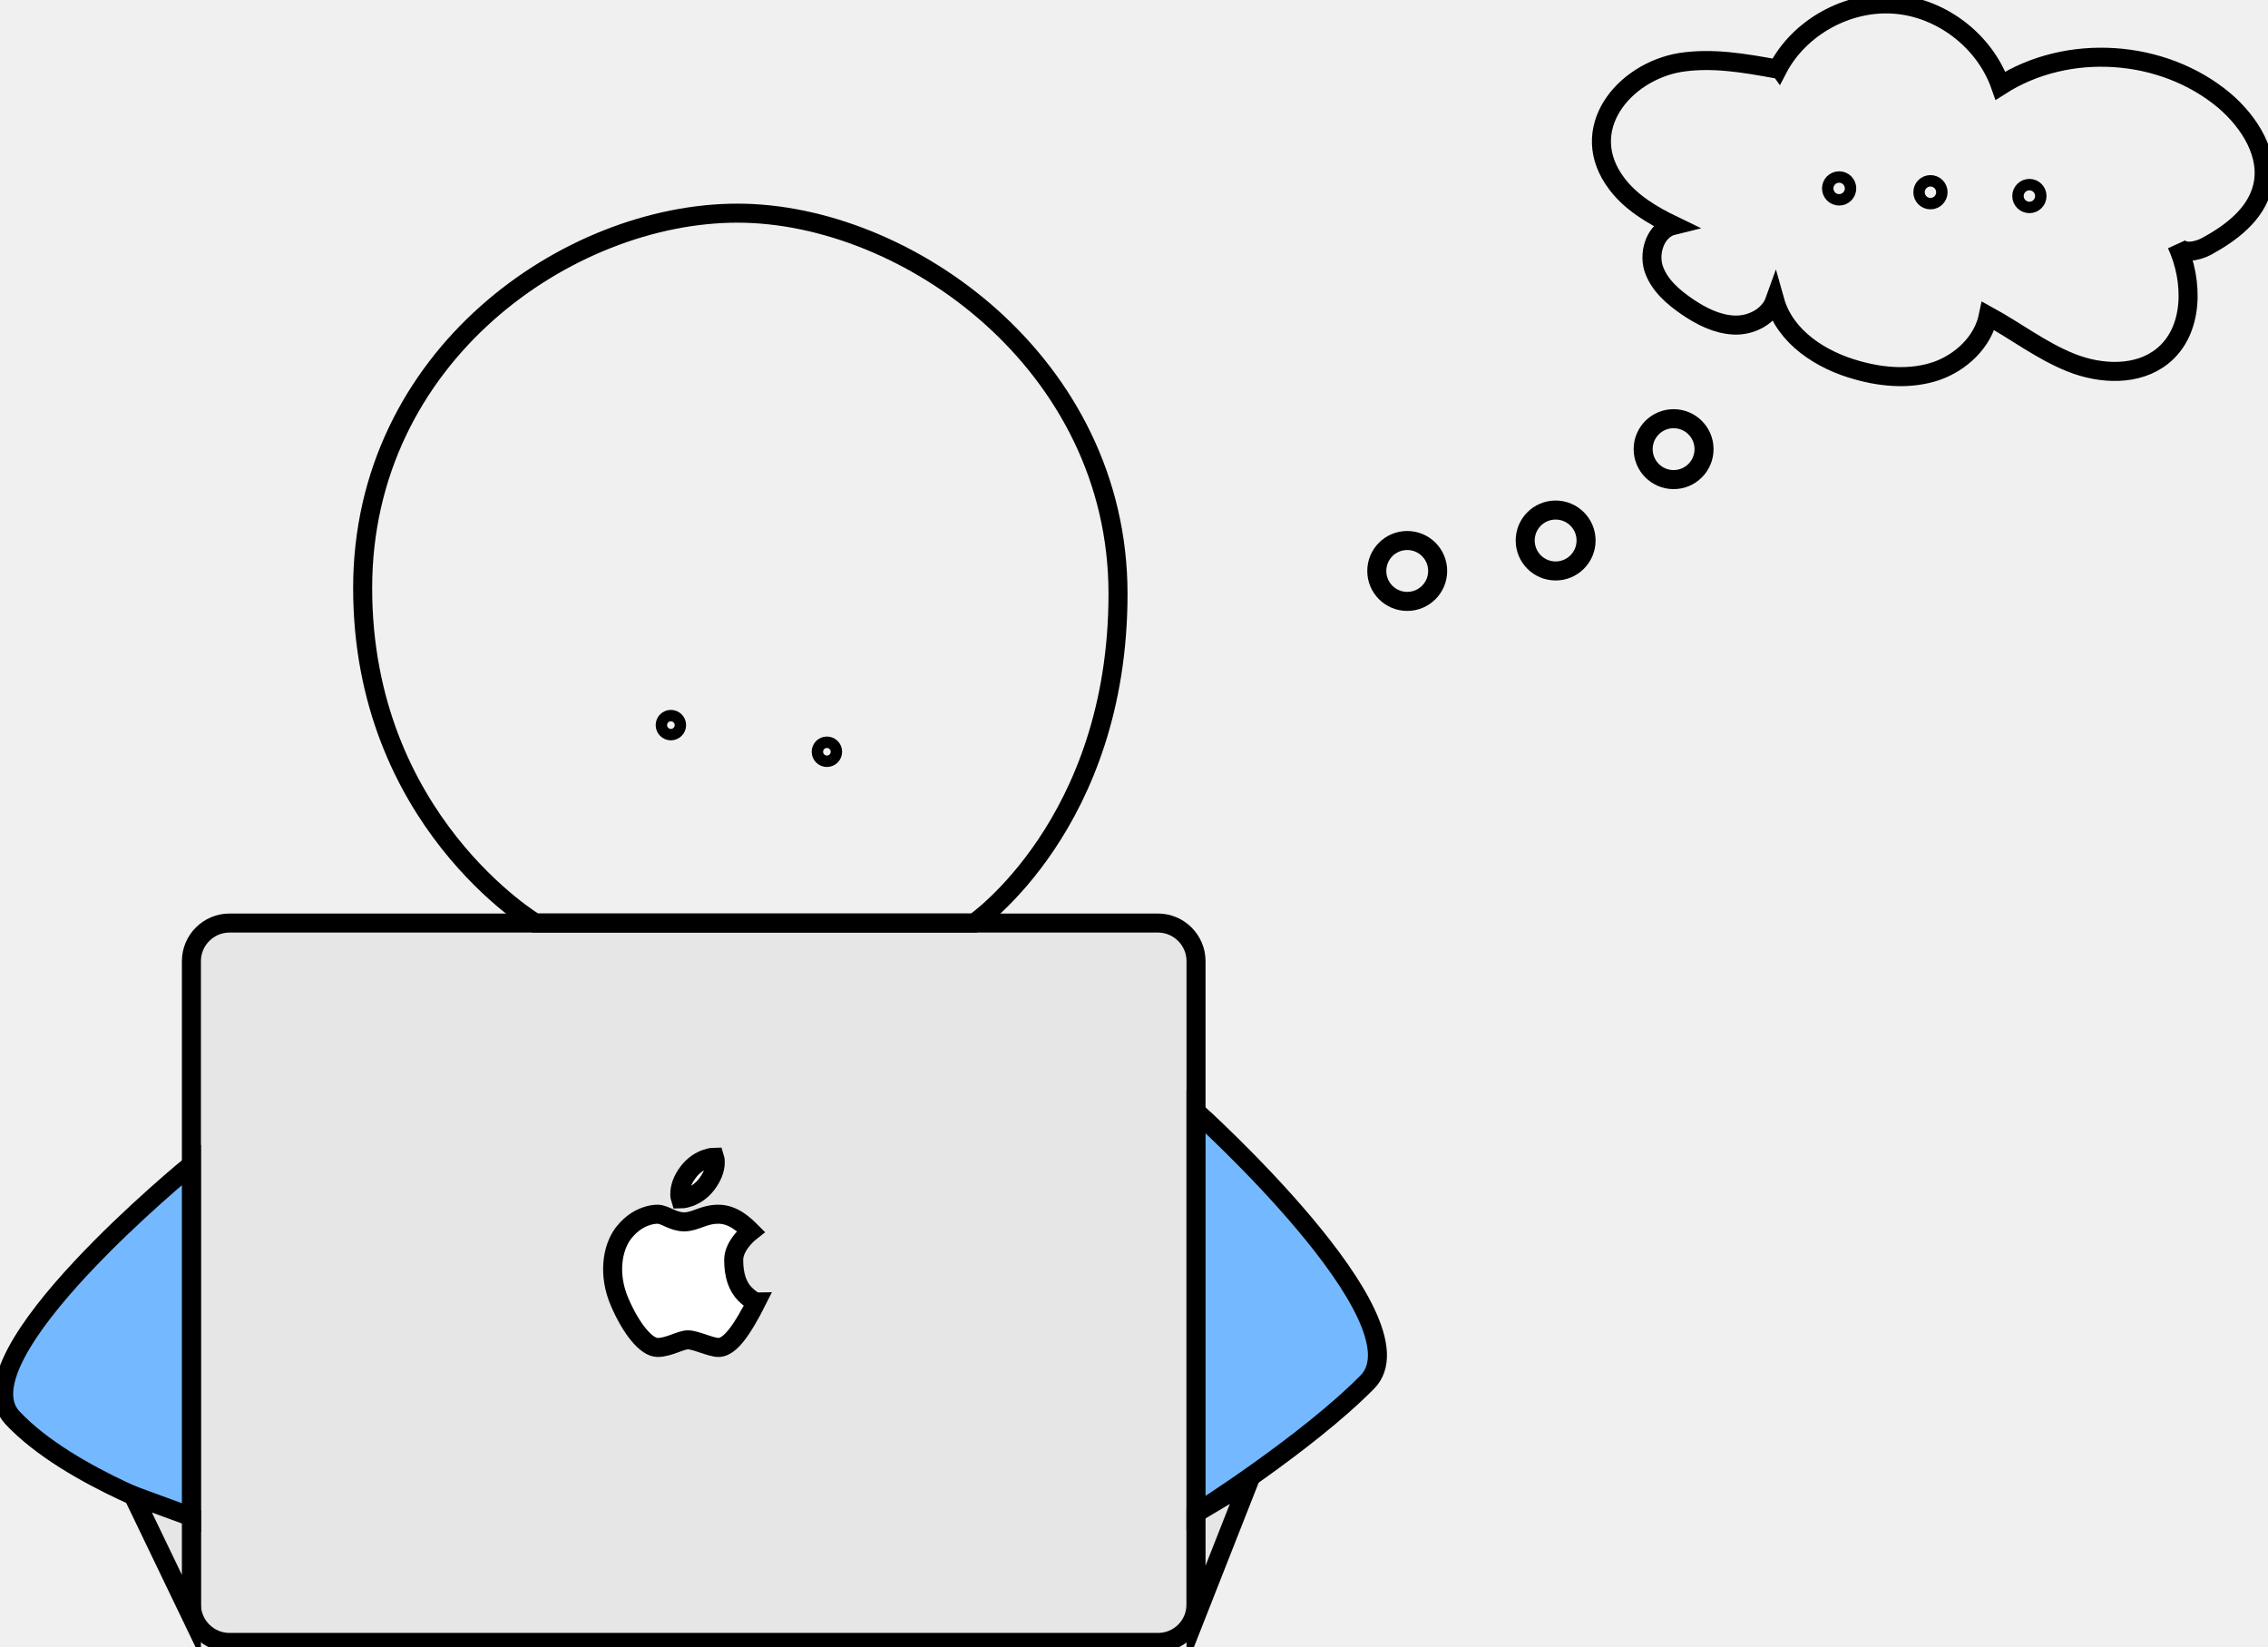
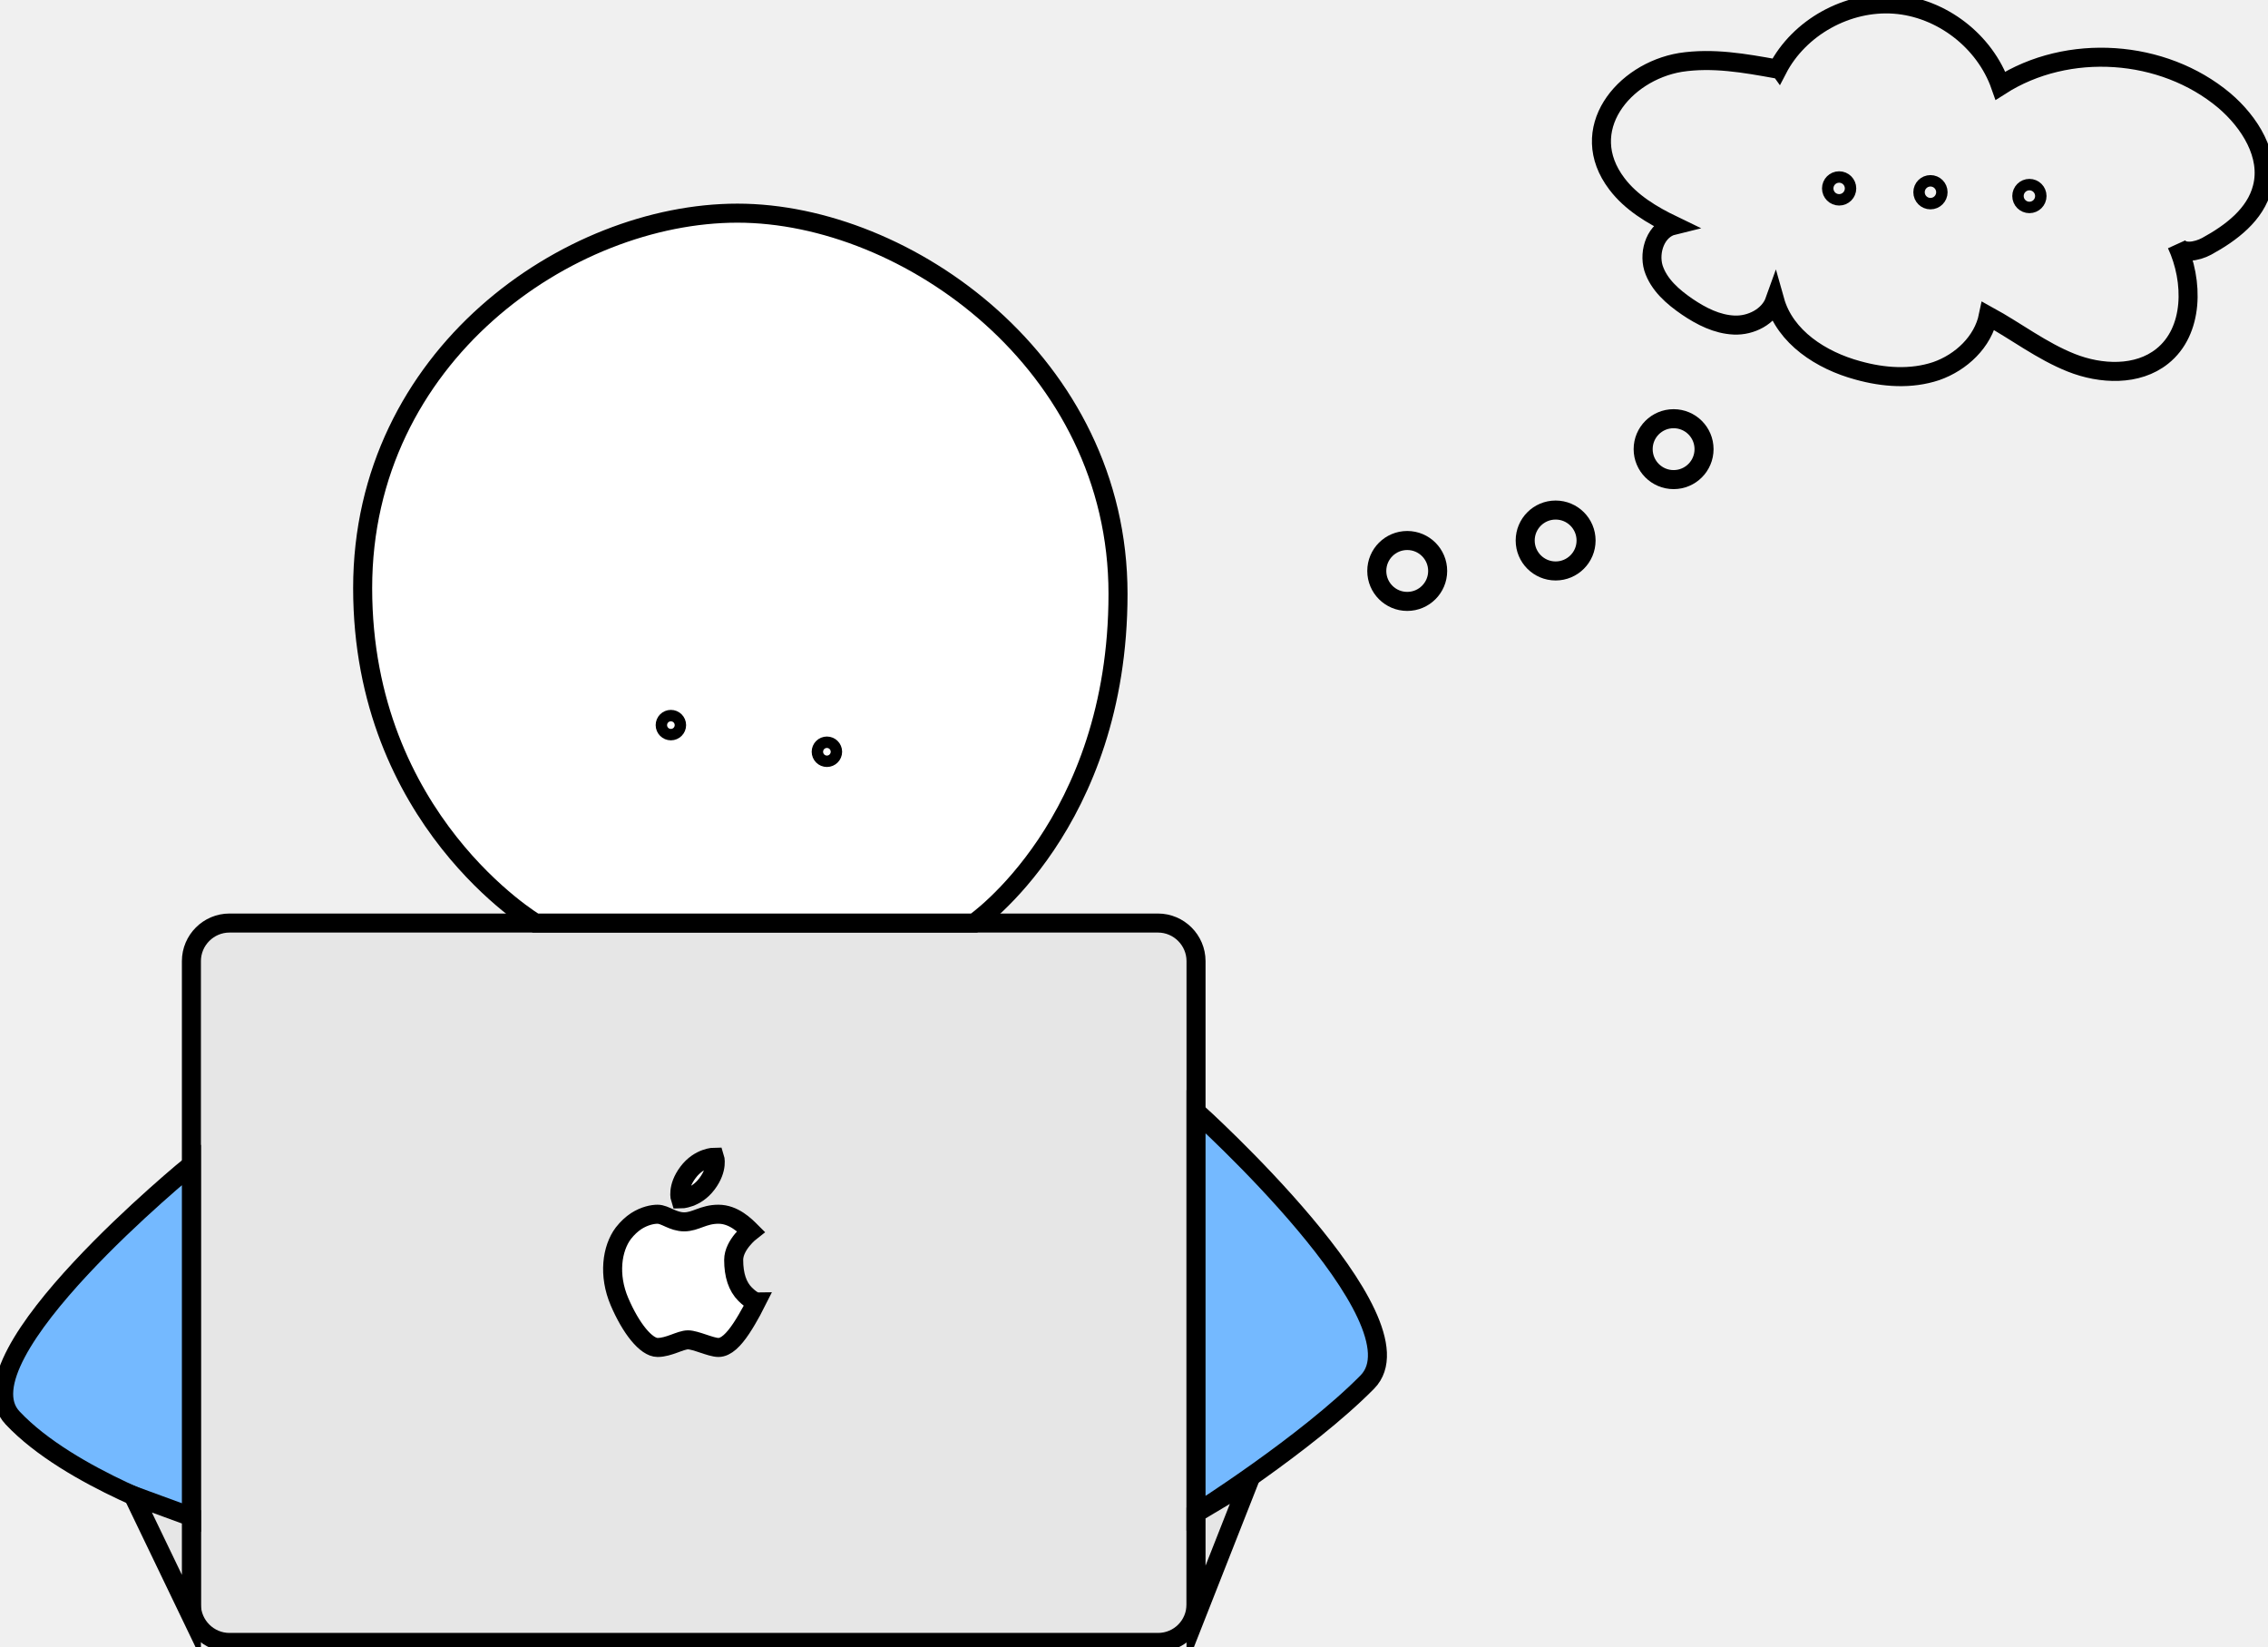
<svg xmlns="http://www.w3.org/2000/svg" enable-background="new 0 0 596 432.5" viewBox="0 0 596 432.5">
  <g stroke="#000" stroke-miterlimit="10">
    <g stroke-width="5">
      <path d="m304.3 431.5h-244c-5.5 0-10-4.5-10-10v-169c0-5.5 4.5-10 10-10h244c5.5 0 10 4.5 10 10v169c0 5.5-4.4 10-10 10z" fill="#e6e6e6" />
      <path d="m50.3 306s-62 50.5-47 66.5 47 26.5 47 26.5z" fill="#74b9ff" />
      <path d="m314.3 292s61 54.9 45 71.1-45 34.5-45 34.5z" fill="#74b9ff" />
      <path d="m35 392.9 15.3 31.8v-26.2z" fill="#e6e6e6" />
      <path d="m314.3 424.5 13.9-35.3-13.9 8.3z" fill="#e6e6e6" />
-       <path d="m95.3 154.5c0-61 54-98.5 98.5-98.5s100 39.5 100 100-37.8 86.5-37.8 86.5h-115.3s-45.4-27-45.4-88z" fill="none" />
+       <path d="m95.3 154.5c0-61 54-98.5 98.5-98.5s100 39.5 100 100-37.8 86.5-37.8 86.5h-115.3s-45.4-27-45.4-88z" fill="#fff" />
      <circle cx="176.3" cy="190.5" fill="none" r="1.5" />
      <circle cx="217.3" cy="197.5" fill="none" r="1.5" />
      <circle cx="369.8" cy="150" fill="none" r="8" />
      <circle cx="408.8" cy="142" fill="none" r="8" />
      <circle cx="439.8" cy="118" fill="none" r="8" />
    </g>
    <circle cx="483.3" cy="49.5" fill="none" r="1.5" stroke-width="6" />
    <circle cx="507.3" cy="50.5" fill="none" r="1.5" stroke-width="6" />
    <circle cx="533.3" cy="51.5" fill="none" r="1.5" stroke-width="6" />
    <path d="m466.8 18.1c.1 0 .2 0 .3.1 5.7-11 18.3-18 30.7-17.1s23.8 9.7 27.9 21.4c17.7-11.3 42.7-9.6 58.8 3.9 6.7 5.7 12.2 14.4 10 22.9-1.8 7.1-8.2 11.9-14.6 15.4-2.6 1.4-6.7 2.2-7.9-.5 4.5 9.7 4.5 22.8-3.8 29.4-6.5 5.2-16.1 4.8-23.9 1.7s-14.5-8.3-21.8-12.3c-1.4 6.8-7.1 12.2-13.7 14.5-6.6 2.2-13.8 1.7-20.6-.2-9.6-2.6-19.1-8.7-21.8-18.3-1.5 4.2-6.3 6.6-10.7 6.4-4.5-.2-8.6-2.3-12.3-4.8-3.8-2.6-7.5-5.8-8.9-10.2-1.3-4.4.7-10.1 5.2-11.2-5.6-2.7-11.1-6-14.8-10.9-10.8-14.2 1.7-29.4 16.7-31.9 8.5-1.3 16.9.2 25.2 1.7z" fill="none" stroke-width="5" />
    <path d="m187.8 304s-4 0-7 4-2 7-2 7 4 0 7-4 2-7 2-7z" fill="#fff" stroke-width="5" />
    <path d="m197.3 323.5s-4.5 3.5-4.5 7.5 1 7 3 9 3 2 3 2-2 4-4 7-4 5-6 5-6-2-8-2-5 2-8 2-7-5-10-12-2-14 1-18c1.1-1.4 2.2-2.4 3.4-3.2 2.2-1.4 4.3-1.8 5.6-1.8 2 0 4 2 7 2s5-2 9-2 7 3 8.5 4.5z" fill="#fff" stroke-width="5" />
  </g>
</svg>
